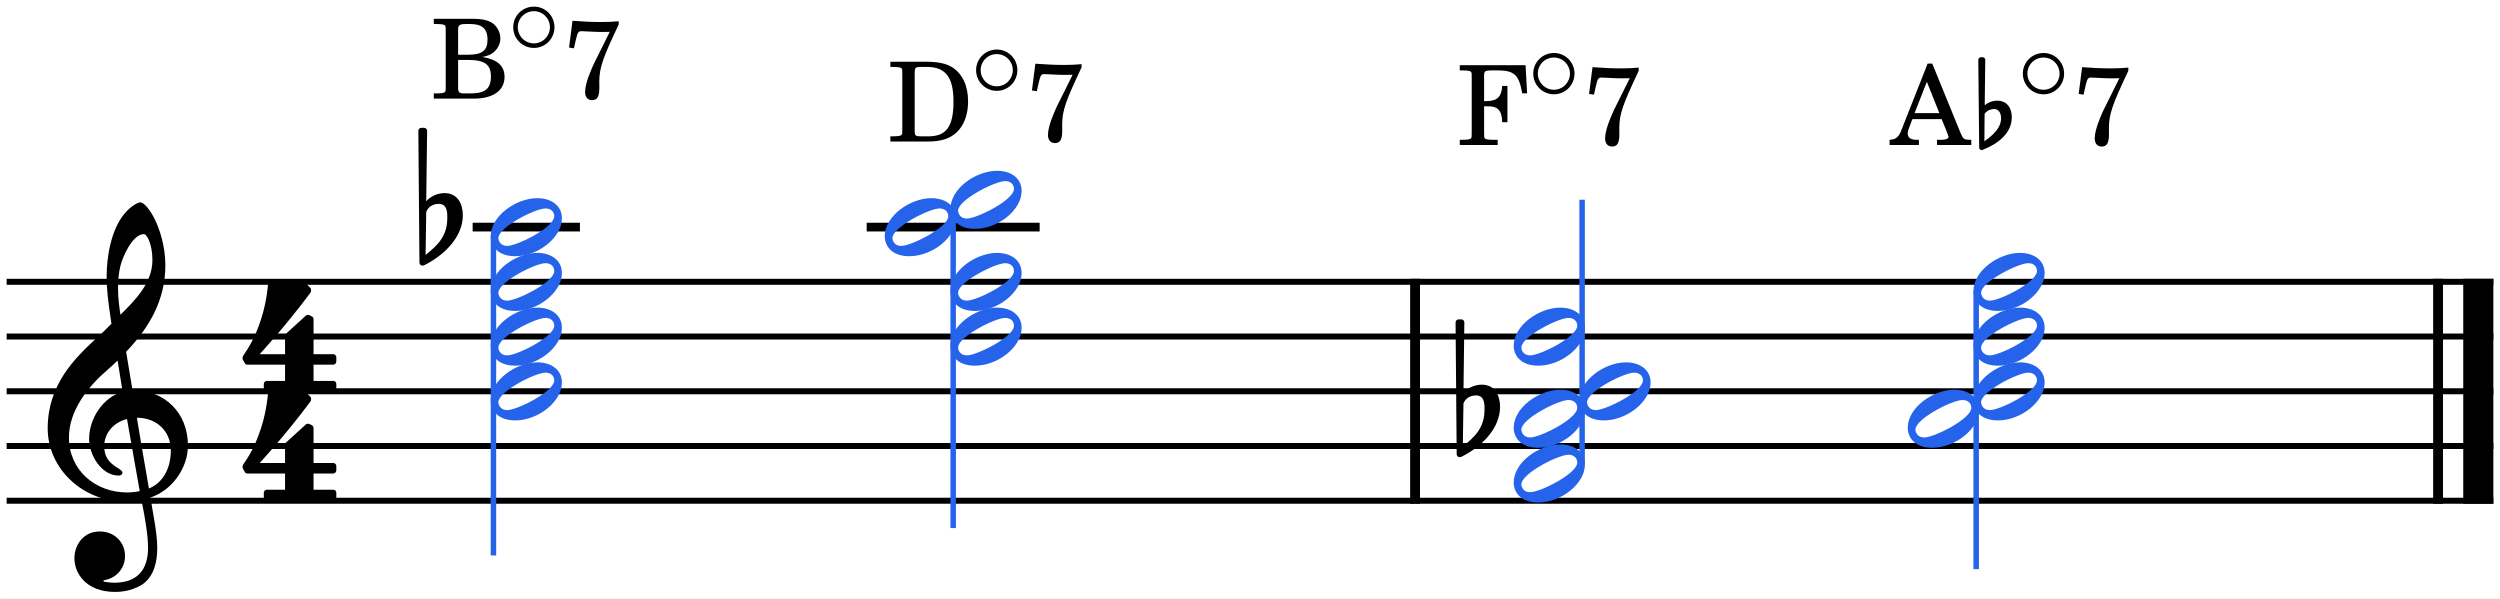
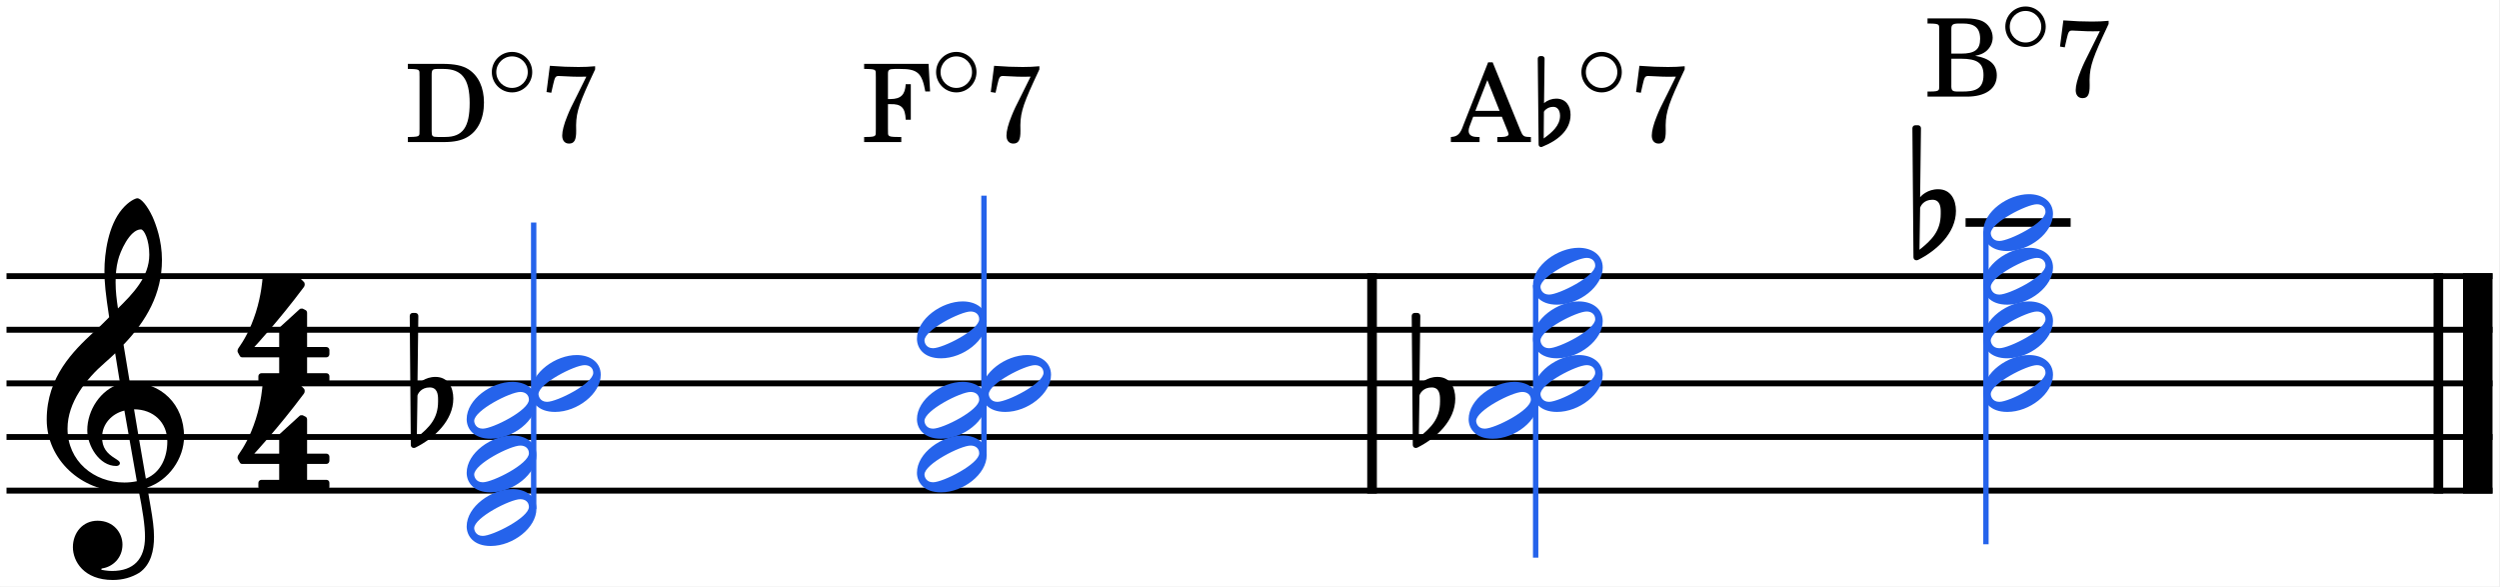
- <svg xmlns="http://www.w3.org/2000/svg" width="79.938mm" height="19.135mm" viewBox="0 0 3776.58 904.031" version="1.2" baseProfile="full">
-   <path class="" fill="#ffffff" fill-rule="evenodd" d="M0,0 L3776.58,0 L3776.58,904.031 L0,904.031 L0,0 " />
-   <polyline class="StaffLines" fill="none" stroke="#000000" stroke-width="9.09" stroke-linejoin="bevel" points="10,425.72 3766.58,425.72" />
-   <polyline class="StaffLines" fill="none" stroke="#000000" stroke-width="9.09" stroke-linejoin="bevel" points="10,508.398 3766.58,508.398" />
-   <polyline class="StaffLines" fill="none" stroke="#000000" stroke-width="9.09" stroke-linejoin="bevel" points="10,591.075 3766.58,591.075" />
-   <polyline class="StaffLines" fill="none" stroke="#000000" stroke-width="9.09" stroke-linejoin="bevel" points="10,673.752 3766.58,673.752" />
-   <polyline class="StaffLines" fill="none" stroke="#000000" stroke-width="9.09" stroke-linejoin="bevel" points="10,756.429 3766.58,756.429" />
-   <polyline class="BarLine" fill="none" stroke="#000000" stroke-width="14.88" stroke-linejoin="bevel" points="2137.67,421.173 2137.67,760.976" />
-   <polyline class="BarLine" fill="none" stroke="#000000" stroke-width="14.88" stroke-linejoin="bevel" points="3683.08,421.173 3683.08,760.976" />
-   <polyline class="BarLine" fill="none" stroke="#000000" stroke-width="45.47" stroke-linejoin="bevel" points="3743.84,421.173 3743.84,760.976" />
-   <path class="Accidental" d="M2242.54,619.173 C2242.54,645.322 2228.97,659.224 2209.77,674.45 L2210.76,609.905 C2211.43,606.926 2216.39,597.327 2229.63,597.327 C2241.55,597.327 2242.54,608.581 2242.54,615.532 L2242.54,619.173 M2238.57,581.108 C2222.02,581.108 2212.42,591.369 2210.76,593.355 L2212.09,487.104 C2212.09,484.456 2210.1,482.47 2207.45,482.47 L2203.48,482.47 C2200.83,482.47 2198.85,484.456 2198.85,487.104 L2200.5,686.035 C2200.5,688.683 2202.49,690.669 2205.14,690.669 C2205.8,690.669 2207.12,690.338 2207.78,690.007 C2236.25,675.774 2266.04,648.632 2266.04,614.539 C2266.04,597.327 2258.1,581.108 2238.57,581.108" />
-   <path class="Accidental" d="M675.634,329.803 C675.634,355.952 662.063,369.854 642.865,385.08 L643.858,320.535 C644.52,317.556 649.485,307.957 662.725,307.957 C674.641,307.957 675.634,319.211 675.634,326.162 L675.634,329.803 M671.662,291.738 C655.112,291.738 645.513,301.999 643.858,303.985 L645.182,197.734 C645.182,195.086 643.196,193.1 640.548,193.1 L636.576,193.1 C633.928,193.1 631.942,195.086 631.942,197.734 L633.597,396.665 C633.597,399.313 635.583,401.299 638.231,401.299 C638.893,401.299 640.217,400.968 640.879,400.637 C669.345,386.404 699.135,359.262 699.135,325.169 C699.135,307.957 691.191,291.738 671.662,291.738" />
-   <polyline class="LedgerLine" fill="none" stroke="#000000" stroke-width="13.23" stroke-linejoin="bevel" points="713.966,343.043 876.027,343.043" />
-   <polyline class="LedgerLine" fill="none" stroke="#000000" stroke-width="13.23" stroke-linejoin="bevel" points="1309.23,343.043 1570.51,343.043" />
-   <polyline class="Stem" fill="none" stroke="#2563eb" stroke-width="8.27" stroke-linejoin="bevel" points="1439.87,315.595 1439.87,797.768" />
-   <polyline class="Stem" fill="none" stroke="#2563eb" stroke-width="8.27" stroke-linejoin="bevel" points="2985.28,439.61 2985.28,859.776" />
-   <polyline class="Stem" fill="none" stroke="#2563eb" stroke-width="8.27" stroke-linejoin="bevel" points="2390.01,701.862 2390.01,301.705" />
-   <polyline class="Stem" fill="none" stroke="#2563eb" stroke-width="8.27" stroke-linejoin="bevel" points="745.383,356.933 745.383,839.106" />
-   <path class="Note" fill="#2563eb" d="M1460.56,330.171 C1449.64,330.171 1447.32,321.234 1447.32,318.255 C1447.32,302.036 1502.93,273.57 1518.49,273.57 C1526.43,273.57 1531.73,278.204 1531.73,285.486 C1531.73,302.036 1475.79,330.171 1460.56,330.171 M1506.24,258.013 C1474.13,258.013 1435.74,284.824 1435.74,315.607 C1435.74,329.84 1446,345.728 1472.81,345.728 C1507.23,345.728 1543.31,317.593 1543.31,288.465 C1543.31,268.936 1526.76,258.013 1506.24,258.013" />
-   <path class="Note" fill="#2563eb" d="M766.074,371.509 C755.151,371.509 752.834,362.572 752.834,359.593 C752.834,343.374 808.442,314.908 823.999,314.908 C831.943,314.908 837.239,319.542 837.239,326.824 C837.239,343.374 781.3,371.509 766.074,371.509 M811.752,299.351 C779.645,299.351 741.249,326.162 741.249,356.945 C741.249,371.178 751.51,387.066 778.321,387.066 C812.745,387.066 848.824,358.931 848.824,329.803 C848.824,310.274 832.274,299.351 811.752,299.351" />
-   <path class="Note" fill="#2563eb" d="M1460.56,536.864 C1449.64,536.864 1447.32,527.927 1447.32,524.948 C1447.32,508.729 1502.93,480.263 1518.49,480.263 C1526.43,480.263 1531.73,484.897 1531.73,492.179 C1531.73,508.729 1475.79,536.864 1460.56,536.864 M1506.24,464.706 C1474.13,464.706 1435.74,491.517 1435.74,522.3 C1435.74,536.533 1446,552.421 1472.81,552.421 C1507.23,552.421 1543.31,524.286 1543.31,495.158 C1543.31,475.629 1526.76,464.706 1506.24,464.706" />
-   <path class="Note" fill="#2563eb" d="M1460.56,454.186 C1449.64,454.186 1447.32,445.249 1447.32,442.27 C1447.32,426.051 1502.93,397.585 1518.49,397.585 C1526.43,397.585 1531.73,402.219 1531.73,409.501 C1531.73,426.051 1475.79,454.186 1460.56,454.186 M1506.24,382.028 C1474.13,382.028 1435.74,408.839 1435.74,439.622 C1435.74,453.855 1446,469.743 1472.81,469.743 C1507.23,469.743 1543.31,441.608 1543.31,412.48 C1543.31,392.951 1526.76,382.028 1506.24,382.028" />
-   <path class="Note" fill="#2563eb" d="M1361.34,371.509 C1350.41,371.509 1348.1,362.572 1348.1,359.593 C1348.1,343.374 1403.7,314.908 1419.26,314.908 C1427.21,314.908 1432.5,319.542 1432.5,326.824 C1432.5,343.374 1376.56,371.509 1361.34,371.509 M1407.01,299.351 C1374.91,299.351 1336.51,326.162 1336.51,356.945 C1336.51,371.178 1346.77,387.066 1373.58,387.066 C1408.01,387.066 1444.09,358.931 1444.09,329.803 C1444.09,310.274 1427.54,299.351 1407.01,299.351" />
-   <path class="Note" fill="#2563eb" d="M766.074,454.186 C755.151,454.186 752.834,445.249 752.834,442.27 C752.834,426.051 808.442,397.585 823.999,397.585 C831.943,397.585 837.239,402.219 837.239,409.501 C837.239,426.051 781.3,454.186 766.074,454.186 M811.752,382.028 C779.645,382.028 741.249,408.839 741.249,439.622 C741.249,453.855 751.51,469.743 778.321,469.743 C812.745,469.743 848.824,441.608 848.824,412.48 C848.824,392.951 832.274,382.028 811.752,382.028" />
-   <path class="Note" fill="#2563eb" d="M766.074,536.864 C755.151,536.864 752.834,527.927 752.834,524.948 C752.834,508.729 808.442,480.263 823.999,480.263 C831.943,480.263 837.239,484.897 837.239,492.179 C837.239,508.729 781.3,536.864 766.074,536.864 M811.752,464.706 C779.645,464.706 741.249,491.517 741.249,522.3 C741.249,536.533 751.51,552.421 778.321,552.421 C812.745,552.421 848.824,524.286 848.824,495.158 C848.824,475.629 832.274,464.706 811.752,464.706" />
-   <path class="Note" fill="#2563eb" d="M766.074,619.541 C755.151,619.541 752.834,610.604 752.834,607.625 C752.834,591.406 808.442,562.94 823.999,562.94 C831.943,562.94 837.239,567.574 837.239,574.856 C837.239,591.406 781.3,619.541 766.074,619.541 M811.752,547.383 C779.645,547.383 741.249,574.194 741.249,604.977 C741.249,619.21 751.51,635.098 778.321,635.098 C812.745,635.098 848.824,606.963 848.824,577.835 C848.824,558.306 832.274,547.383 811.752,547.383" />
-   <path class="Note" fill="#2563eb" d="M2311.48,743.557 C2300.56,743.557 2298.24,734.62 2298.24,731.641 C2298.24,715.422 2353.85,686.956 2369.41,686.956 C2377.35,686.956 2382.65,691.59 2382.65,698.872 C2382.65,715.422 2326.71,743.557 2311.48,743.557 M2357.16,671.399 C2325.06,671.399 2286.66,698.21 2286.66,728.993 C2286.66,743.226 2296.92,759.114 2323.73,759.114 C2358.16,759.114 2394.23,730.979 2394.23,701.851 C2394.23,682.322 2377.68,671.399 2357.16,671.399" />
-   <path class="Note" fill="#2563eb" d="M2311.48,660.879 C2300.56,660.879 2298.24,651.942 2298.24,648.963 C2298.24,632.744 2353.85,604.278 2369.41,604.278 C2377.35,604.278 2382.65,608.912 2382.65,616.194 C2382.65,632.744 2326.71,660.879 2311.48,660.879 M2357.16,588.721 C2325.06,588.721 2286.66,615.532 2286.66,646.315 C2286.66,660.548 2296.92,676.436 2323.73,676.436 C2358.16,676.436 2394.23,648.301 2394.23,619.173 C2394.23,599.644 2377.68,588.721 2357.16,588.721" />
-   <path class="Note" fill="#2563eb" d="M2410.7,619.541 C2399.77,619.541 2397.46,610.604 2397.46,607.625 C2397.46,591.406 2453.06,562.94 2468.62,562.94 C2476.57,562.94 2481.86,567.574 2481.86,574.856 C2481.86,591.406 2425.92,619.541 2410.7,619.541 M2456.37,547.383 C2424.27,547.383 2385.87,574.194 2385.87,604.977 C2385.87,619.21 2396.13,635.098 2422.94,635.098 C2457.37,635.098 2493.45,606.963 2493.45,577.835 C2493.45,558.306 2476.9,547.383 2456.37,547.383" />
-   <path class="Note" fill="#2563eb" d="M2311.48,536.864 C2300.56,536.864 2298.24,527.927 2298.24,524.948 C2298.24,508.729 2353.85,480.263 2369.41,480.263 C2377.35,480.263 2382.65,484.897 2382.65,492.179 C2382.65,508.729 2326.71,536.864 2311.48,536.864 M2357.16,464.706 C2325.06,464.706 2286.66,491.517 2286.66,522.3 C2286.66,536.533 2296.92,552.421 2323.73,552.421 C2358.16,552.421 2394.23,524.286 2394.23,495.158 C2394.23,475.629 2377.68,464.706 2357.16,464.706" />
-   <path class="Note" fill="#2563eb" d="M2906.75,660.879 C2895.82,660.879 2893.51,651.942 2893.51,648.963 C2893.51,632.744 2949.11,604.278 2964.67,604.278 C2972.62,604.278 2977.91,608.912 2977.91,616.194 C2977.91,632.744 2921.97,660.879 2906.75,660.879 M2952.42,588.721 C2920.32,588.721 2881.92,615.532 2881.92,646.315 C2881.92,660.548 2892.18,676.436 2918.99,676.436 C2953.42,676.436 2989.5,648.301 2989.5,619.173 C2989.5,599.644 2972.95,588.721 2952.42,588.721" />
-   <path class="Note" fill="#2563eb" d="M3005.97,619.541 C2995.05,619.541 2992.73,610.604 2992.73,607.625 C2992.73,591.406 3048.34,562.94 3063.9,562.94 C3071.84,562.94 3077.14,567.574 3077.14,574.856 C3077.14,591.406 3021.2,619.541 3005.97,619.541 M3051.65,547.383 C3019.54,547.383 2981.15,574.194 2981.15,604.977 C2981.15,619.21 2991.41,635.098 3018.22,635.098 C3052.64,635.098 3088.72,606.963 3088.72,577.835 C3088.72,558.306 3072.17,547.383 3051.65,547.383" />
-   <path class="Note" fill="#2563eb" d="M3005.97,536.864 C2995.05,536.864 2992.73,527.927 2992.73,524.948 C2992.73,508.729 3048.34,480.263 3063.9,480.263 C3071.84,480.263 3077.14,484.897 3077.14,492.179 C3077.14,508.729 3021.2,536.864 3005.97,536.864 M3051.65,464.706 C3019.54,464.706 2981.15,491.517 2981.15,522.3 C2981.15,536.533 2991.41,552.421 3018.22,552.421 C3052.64,552.421 3088.72,524.286 3088.72,495.158 C3088.72,475.629 3072.17,464.706 3051.65,464.706" />
-   <path class="Note" fill="#2563eb" d="M3005.97,454.186 C2995.05,454.186 2992.73,445.249 2992.73,442.27 C2992.73,426.051 3048.34,397.585 3063.9,397.585 C3071.84,397.585 3077.14,402.219 3077.14,409.501 C3077.14,426.051 3021.2,454.186 3005.97,454.186 M3051.65,382.028 C3019.54,382.028 2981.15,408.839 2981.15,439.622 C2981.15,453.855 2991.41,469.743 3018.22,469.743 C3052.64,469.743 3088.72,441.608 3088.72,412.48 C3088.72,392.951 3072.17,382.028 3051.65,382.028" />
+ <svg xmlns="http://www.w3.org/2000/svg" width="81.583mm" height="19.135mm" viewBox="0 0 3854.31 904.031" version="1.2" baseProfile="full">
+   <path class="" fill="#ffffff" fill-rule="evenodd" d="M0,0 L3854.31,0 L3854.31,904.031 L0,904.031 L0,0 " />
+   <polyline class="StaffLines" fill="none" stroke="#000000" stroke-width="9.09" stroke-linejoin="bevel" points="10,425.72 3844.31,425.72" />
+   <polyline class="StaffLines" fill="none" stroke="#000000" stroke-width="9.09" stroke-linejoin="bevel" points="10,508.398 3844.31,508.398" />
+   <polyline class="StaffLines" fill="none" stroke="#000000" stroke-width="9.09" stroke-linejoin="bevel" points="10,591.075 3844.31,591.075" />
+   <polyline class="StaffLines" fill="none" stroke="#000000" stroke-width="9.09" stroke-linejoin="bevel" points="10,673.752 3844.31,673.752" />
+   <polyline class="StaffLines" fill="none" stroke="#000000" stroke-width="9.09" stroke-linejoin="bevel" points="10,756.429 3844.31,756.429" />
+   <polyline class="BarLine" fill="none" stroke="#000000" stroke-width="14.88" stroke-linejoin="bevel" points="3760.81,421.173 3760.81,760.976" />
+   <polyline class="BarLine" fill="none" stroke="#000000" stroke-width="45.47" stroke-linejoin="bevel" points="3821.57,421.173 3821.57,760.976" />
+   <polyline class="BarLine" fill="none" stroke="#000000" stroke-width="14.88" stroke-linejoin="bevel" points="2116.17,421.173 2116.17,760.976" />
+   <path class="Accidental" d="M675.634,619.173 C675.634,645.322 662.063,659.224 642.865,674.45 L643.858,609.905 C644.52,606.926 649.485,597.327 662.725,597.327 C674.641,597.327 675.634,608.581 675.634,615.532 L675.634,619.173 M671.662,581.108 C655.112,581.108 645.513,591.369 643.858,593.355 L645.182,487.104 C645.182,484.456 643.196,482.47 640.548,482.47 L636.576,482.47 C633.928,482.47 631.942,484.456 631.942,487.104 L633.597,686.035 C633.597,688.683 635.583,690.669 638.231,690.669 C638.893,690.669 640.217,690.338 640.879,690.007 C669.345,675.774 699.135,648.632 699.135,614.539 C699.135,597.327 691.191,581.108 671.662,581.108" />
+   <path class="Accidental" d="M2993.26,329.803 C2993.26,355.952 2979.69,369.854 2960.49,385.08 L2961.49,320.535 C2962.15,317.556 2967.11,307.957 2980.35,307.957 C2992.27,307.957 2993.26,319.211 2993.26,326.162 L2993.26,329.803 M2989.29,291.738 C2972.74,291.738 2963.14,301.999 2961.49,303.985 L2962.81,197.734 C2962.81,195.086 2960.82,193.1 2958.18,193.1 L2954.2,193.1 C2951.56,193.1 2949.57,195.086 2949.57,197.734 L2951.22,396.665 C2951.22,399.313 2953.21,401.299 2955.86,401.299 C2956.52,401.299 2957.84,400.968 2958.51,400.637 C2986.97,386.404 3016.76,359.262 3016.76,325.169 C3016.76,307.957 3008.82,291.738 2989.29,291.738" />
+   <path class="Accidental" d="M2221.04,619.173 C2221.04,645.322 2207.47,659.224 2188.27,674.45 L2189.27,609.905 C2189.93,606.926 2194.89,597.327 2208.13,597.327 C2220.05,597.327 2221.04,608.581 2221.04,615.532 L2221.04,619.173 M2217.07,581.108 C2200.52,581.108 2190.92,591.369 2189.27,593.355 L2190.59,487.104 C2190.59,484.456 2188.61,482.47 2185.96,482.47 L2181.99,482.47 C2179.34,482.47 2177.35,484.456 2177.35,487.104 L2179.01,686.035 C2179.01,688.683 2180.99,690.669 2183.64,690.669 C2184.3,690.669 2185.63,690.338 2186.29,690.007 C2214.75,675.774 2244.54,648.632 2244.54,614.539 C2244.54,597.327 2236.6,581.108 2217.07,581.108" />
+   <polyline class="LedgerLine" fill="none" stroke="#000000" stroke-width="13.23" stroke-linejoin="bevel" points="3031.59,343.043 3193.65,343.043" />
+   <polyline class="Stem" fill="none" stroke="#2563eb" stroke-width="8.27" stroke-linejoin="bevel" points="823.1,784.539 823.1,343.043" />
+   <polyline class="Stem" fill="none" stroke="#2563eb" stroke-width="8.27" stroke-linejoin="bevel" points="2368.52,439.61 2368.52,859.776" />
+   <polyline class="Stem" fill="none" stroke="#2563eb" stroke-width="8.27" stroke-linejoin="bevel" points="1517.59,701.862 1517.59,301.705" />
+   <polyline class="Stem" fill="none" stroke="#2563eb" stroke-width="8.27" stroke-linejoin="bevel" points="3063.01,356.933 3063.01,839.106" />
+   <path class="Note" fill="#2563eb" d="M1439.07,743.557 C1428.14,743.557 1425.83,734.62 1425.83,731.641 C1425.83,715.422 1481.43,686.956 1496.99,686.956 C1504.94,686.956 1510.23,691.59 1510.23,698.872 C1510.23,715.422 1454.29,743.557 1439.07,743.557 M1484.74,671.399 C1452.64,671.399 1414.24,698.21 1414.24,728.993 C1414.24,743.226 1424.5,759.114 1451.31,759.114 C1485.74,759.114 1521.82,730.979 1521.82,701.851 C1521.82,682.322 1505.27,671.399 1484.74,671.399" />
+   <path class="Note" fill="#2563eb" d="M1439.07,660.879 C1428.14,660.879 1425.83,651.942 1425.83,648.963 C1425.83,632.744 1481.43,604.278 1496.99,604.278 C1504.94,604.278 1510.23,608.912 1510.23,616.194 C1510.23,632.744 1454.29,660.879 1439.07,660.879 M1484.74,588.721 C1452.64,588.721 1414.24,615.532 1414.24,646.315 C1414.24,660.548 1424.5,676.436 1451.31,676.436 C1485.74,676.436 1521.82,648.301 1521.82,619.173 C1521.82,599.644 1505.27,588.721 1484.74,588.721" />
+   <path class="Note" fill="#2563eb" d="M1538.28,619.541 C1527.36,619.541 1525.04,610.604 1525.04,607.625 C1525.04,591.406 1580.65,562.94 1596.2,562.94 C1604.15,562.94 1609.44,567.574 1609.44,574.856 C1609.44,591.406 1553.51,619.541 1538.28,619.541 M1583.96,547.383 C1551.85,547.383 1513.45,574.194 1513.45,604.977 C1513.45,619.21 1523.72,635.098 1550.53,635.098 C1584.95,635.098 1621.03,606.963 1621.03,577.835 C1621.03,558.306 1604.48,547.383 1583.96,547.383" />
+   <path class="Note" fill="#2563eb" d="M1439.07,536.864 C1428.14,536.864 1425.83,527.927 1425.83,524.948 C1425.83,508.729 1481.43,480.263 1496.99,480.263 C1504.94,480.263 1510.23,484.897 1510.23,492.179 C1510.23,508.729 1454.29,536.864 1439.07,536.864 M1484.74,464.706 C1452.64,464.706 1414.24,491.517 1414.24,522.3 C1414.24,536.533 1424.5,552.421 1451.31,552.421 C1485.74,552.421 1521.82,524.286 1521.82,495.158 C1521.82,475.629 1505.27,464.706 1484.74,464.706" />
+   <path class="Note" fill="#2563eb" d="M843.791,619.541 C832.868,619.541 830.551,610.604 830.551,607.625 C830.551,591.406 886.159,562.94 901.716,562.94 C909.66,562.94 914.956,567.574 914.956,574.856 C914.956,591.406 859.017,619.541 843.791,619.541 M889.469,547.383 C857.362,547.383 818.966,574.194 818.966,604.977 C818.966,619.21 829.227,635.098 856.038,635.098 C890.462,635.098 926.541,606.963 926.541,577.835 C926.541,558.306 909.991,547.383 889.469,547.383" />
+   <path class="Note" fill="#2563eb" d="M744.578,660.879 C733.655,660.879 731.338,651.942 731.338,648.963 C731.338,632.744 786.946,604.278 802.503,604.278 C810.447,604.278 815.743,608.912 815.743,616.194 C815.743,632.744 759.804,660.879 744.578,660.879 M790.256,588.721 C758.149,588.721 719.753,615.532 719.753,646.315 C719.753,660.548 730.014,676.436 756.825,676.436 C791.249,676.436 827.328,648.301 827.328,619.173 C827.328,599.644 810.778,588.721 790.256,588.721" />
+   <path class="Note" fill="#2563eb" d="M2289.99,660.879 C2279.07,660.879 2276.75,651.942 2276.75,648.963 C2276.75,632.744 2332.36,604.278 2347.91,604.278 C2355.86,604.278 2361.15,608.912 2361.15,616.194 C2361.15,632.744 2305.21,660.879 2289.99,660.879 M2335.67,588.721 C2303.56,588.721 2265.16,615.532 2265.16,646.315 C2265.16,660.548 2275.42,676.436 2302.24,676.436 C2336.66,676.436 2372.74,648.301 2372.74,619.173 C2372.74,599.644 2356.19,588.721 2335.67,588.721" />
+   <path class="Note" fill="#2563eb" d="M744.578,743.557 C733.655,743.557 731.338,734.62 731.338,731.641 C731.338,715.422 786.946,686.956 802.503,686.956 C810.447,686.956 815.743,691.59 815.743,698.872 C815.743,715.422 759.804,743.557 744.578,743.557 M790.256,671.399 C758.149,671.399 719.753,698.21 719.753,728.993 C719.753,743.226 730.014,759.114 756.825,759.114 C791.249,759.114 827.328,730.979 827.328,701.851 C827.328,682.322 810.778,671.399 790.256,671.399" />
+   <path class="Note" fill="#2563eb" d="M2389.21,619.541 C2378.29,619.541 2375.97,610.604 2375.97,607.625 C2375.97,591.406 2431.58,562.94 2447.14,562.94 C2455.08,562.94 2460.38,567.574 2460.38,574.856 C2460.38,591.406 2404.44,619.541 2389.21,619.541 M2434.89,547.383 C2402.79,547.383 2364.39,574.194 2364.39,604.977 C2364.39,619.21 2374.65,635.098 2401.46,635.098 C2435.89,635.098 2471.96,606.963 2471.96,577.835 C2471.96,558.306 2455.41,547.383 2434.89,547.383" />
+   <path class="Note" fill="#2563eb" d="M2389.21,536.864 C2378.29,536.864 2375.97,527.927 2375.97,524.948 C2375.97,508.729 2431.58,480.263 2447.14,480.263 C2455.08,480.263 2460.38,484.897 2460.38,492.179 C2460.38,508.729 2404.44,536.864 2389.21,536.864 M2434.89,464.706 C2402.79,464.706 2364.39,491.517 2364.39,522.3 C2364.39,536.533 2374.65,552.421 2401.46,552.421 C2435.89,552.421 2471.96,524.286 2471.96,495.158 C2471.96,475.629 2455.41,464.706 2434.89,464.706" />
+   <path class="Note" fill="#2563eb" d="M2389.21,454.186 C2378.29,454.186 2375.97,445.249 2375.97,442.27 C2375.97,426.051 2431.58,397.585 2447.14,397.585 C2455.08,397.585 2460.38,402.219 2460.38,409.501 C2460.38,426.051 2404.44,454.186 2389.21,454.186 M2434.89,382.028 C2402.79,382.028 2364.39,408.839 2364.39,439.622 C2364.39,453.855 2374.65,469.743 2401.46,469.743 C2435.89,469.743 2471.96,441.608 2471.96,412.48 C2471.96,392.951 2455.41,382.028 2434.89,382.028" />
+   <path class="Note" fill="#2563eb" d="M744.578,826.234 C733.655,826.234 731.338,817.297 731.338,814.318 C731.338,798.099 786.946,769.633 802.503,769.633 C810.447,769.633 815.743,774.267 815.743,781.549 C815.743,798.099 759.804,826.234 744.578,826.234 M790.256,754.076 C758.149,754.076 719.753,780.887 719.753,811.67 C719.753,825.903 730.014,841.791 756.825,841.791 C791.249,841.791 827.328,813.656 827.328,784.528 C827.328,764.999 810.778,754.076 790.256,754.076" />
+   <path class="Note" fill="#2563eb" d="M3083.7,619.541 C3072.78,619.541 3070.46,610.604 3070.46,607.625 C3070.46,591.406 3126.07,562.94 3141.63,562.94 C3149.57,562.94 3154.87,567.574 3154.87,574.856 C3154.87,591.406 3098.93,619.541 3083.7,619.541 M3129.38,547.383 C3097.27,547.383 3058.88,574.194 3058.88,604.977 C3058.88,619.21 3069.14,635.098 3095.95,635.098 C3130.37,635.098 3166.45,606.963 3166.45,577.835 C3166.45,558.306 3149.9,547.383 3129.38,547.383" />
+   <path class="Note" fill="#2563eb" d="M3083.7,536.864 C3072.78,536.864 3070.46,527.927 3070.46,524.948 C3070.46,508.729 3126.07,480.263 3141.63,480.263 C3149.57,480.263 3154.87,484.897 3154.87,492.179 C3154.87,508.729 3098.93,536.864 3083.7,536.864 M3129.38,464.706 C3097.27,464.706 3058.88,491.517 3058.88,522.3 C3058.88,536.533 3069.14,552.421 3095.95,552.421 C3130.37,552.421 3166.45,524.286 3166.45,495.158 C3166.45,475.629 3149.9,464.706 3129.38,464.706" />
+   <path class="Note" fill="#2563eb" d="M3083.7,454.186 C3072.78,454.186 3070.46,445.249 3070.46,442.27 C3070.46,426.051 3126.07,397.585 3141.63,397.585 C3149.57,397.585 3154.87,402.219 3154.87,409.501 C3154.87,426.051 3098.93,454.186 3083.7,454.186 M3129.38,382.028 C3097.27,382.028 3058.88,408.839 3058.88,439.622 C3058.88,453.855 3069.14,469.743 3095.95,469.743 C3130.37,469.743 3166.45,441.608 3166.45,412.48 C3166.45,392.951 3149.9,382.028 3129.38,382.028" />
+   <path class="Note" fill="#2563eb" d="M3083.7,371.509 C3072.78,371.509 3070.46,362.572 3070.46,359.593 C3070.46,343.374 3126.07,314.908 3141.63,314.908 C3149.57,314.908 3154.87,319.542 3154.87,326.824 C3154.87,343.374 3098.93,371.509 3083.7,371.509 M3129.38,299.351 C3097.27,299.351 3058.88,326.162 3058.88,356.945 C3058.88,371.178 3069.14,387.066 3095.95,387.066 C3130.37,387.066 3166.45,358.931 3166.45,329.803 C3166.45,310.274 3149.9,299.351 3129.38,299.351" />
  <path class="Clef" d="M211.028,741.938 C204.408,743.262 198.119,743.924 191.83,743.924 C144.497,743.924 104.115,710.824 104.115,660.843 C104.115,620.461 132.581,584.382 161.709,559.226 C167.336,554.261 172.632,549.627 177.597,544.662 C180.576,562.536 182.893,578.093 185.21,591.664 C155.089,600.601 134.567,632.377 134.567,663.491 C134.567,686.661 152.772,718.437 179.252,718.437 C181.9,718.437 184.879,717.113 184.879,714.134 C184.879,711.155 181.569,709.5 177.597,706.852 C164.688,698.908 157.406,690.302 157.406,674.083 C157.406,653.892 172.301,637.673 191.83,633.039 L211.028,741.938 M181.9,401.67 C184.879,388.43 200.105,353.675 217.317,353.675 C222.282,353.675 230.226,369.894 230.226,392.733 C230.226,427.157 204.739,452.975 181.9,475.483 C179.914,462.243 178.259,449.334 178.259,435.432 C178.259,423.185 179.252,411.931 181.9,401.67 M258.03,680.703 C258.03,704.204 248.431,728.367 224.93,737.966 C217.979,698.246 209.042,645.617 206.725,631.053 C236.515,631.053 258.03,651.244 258.03,680.703 M112.39,843.555 C112.39,865.401 129.271,894.198 173.956,894.198 C189.513,894.198 203.084,890.226 215,882.944 C232.874,870.366 237.508,848.52 237.508,827.667 C237.508,814.758 235.522,799.863 232.212,780.996 C231.219,774.376 229.233,764.446 227.247,751.537 C259.685,740.945 283.848,707.183 283.848,673.09 C283.848,623.109 248.431,589.347 200.105,589.347 C196.795,569.487 193.485,549.958 190.506,531.422 C225.592,494.681 249.755,453.306 249.755,400.677 C249.755,370.556 240.487,346.062 235.191,334.146 C227.247,317.265 217.648,305.68 211.69,305.68 C209.373,305.68 199.112,309.652 188.189,322.561 C167.005,347.717 161.047,390.085 161.047,417.889 C161.047,435.763 162.702,451.982 168.329,489.054 C167.998,489.385 150.786,506.928 143.835,512.555 C113.714,540.69 72.008,580.741 72.008,646.941 C72.008,708.838 125.961,757.495 187.527,757.495 C197.126,757.495 206.063,756.502 213.676,755.178 C219.965,786.954 223.606,810.124 223.606,827.667 C223.606,862.091 206.063,880.296 172.632,880.296 C164.688,880.296 157.737,878.641 157.075,878.641 C156.744,878.31 156.082,877.979 156.082,877.648 C156.082,876.986 156.744,876.655 157.737,876.324 C173.294,874.007 188.851,860.767 188.851,839.583 C188.851,821.709 175.28,802.842 150.455,802.842 C127.285,802.842 112.39,821.709 112.39,843.555" />
  <path class="TimeSig" d="M430.583,550.92 L430.583,575.414 L403.11,575.414 C400.793,575.414 398.476,577.4 398.476,580.048 L398.476,586.337 C398.476,588.985 400.793,590.971 403.11,590.971 L503.403,590.971 C506.051,590.971 508.037,588.985 508.037,586.337 L508.037,580.048 C508.037,577.4 506.051,575.414 503.403,575.414 L473.613,575.414 L473.613,550.92 L503.403,550.92 C506.051,550.92 508.037,548.603 508.037,545.955 L508.037,539.666 C508.037,537.349 506.051,535.032 503.403,535.032 L473.613,535.032 L473.613,482.403 C473.613,480.417 472.62,478.762 471.296,478.1 L467.324,476.114 C466.662,475.783 466.331,475.783 465.669,475.783 C464.345,475.783 463.021,475.783 462.028,476.776 L431.907,504.249 C430.914,505.242 430.583,506.566 430.583,507.89 L430.583,535.032 L392.187,535.032 C392.187,535.032 429.259,495.312 468.317,443.014 C469.641,441.359 469.972,439.704 469.972,438.38 C469.972,436.725 469.31,435.401 468.979,435.07 L461.697,427.788 C460.704,427.126 459.711,426.464 458.387,426.464 C456.401,426.464 411.716,426.464 409.068,426.464 C406.751,426.464 405.096,428.45 404.765,430.436 C404.765,430.436 403.11,454.93 394.504,481.741 C385.898,508.552 375.968,525.102 367.362,537.349 C367.362,537.349 366.369,539.004 366.369,540.99 C366.369,541.652 366.369,542.314 366.7,542.976 C367.693,545.293 370.01,548.934 370.01,548.934 C370.01,548.934 370.672,550.92 373.651,550.92 L430.583,550.92 " />
  <path class="TimeSig" d="M430.583,715.303 L430.583,739.797 L403.11,739.797 C400.793,739.797 398.476,741.783 398.476,744.431 L398.476,750.72 C398.476,753.368 400.793,755.354 403.11,755.354 L503.403,755.354 C506.051,755.354 508.037,753.368 508.037,750.72 L508.037,744.431 C508.037,741.783 506.051,739.797 503.403,739.797 L473.613,739.797 L473.613,715.303 L503.403,715.303 C506.051,715.303 508.037,712.986 508.037,710.338 L508.037,704.049 C508.037,701.732 506.051,699.415 503.403,699.415 L473.613,699.415 L473.613,646.786 C473.613,644.8 472.62,643.145 471.296,642.483 L467.324,640.497 C466.662,640.166 466.331,640.166 465.669,640.166 C464.345,640.166 463.021,640.166 462.028,641.159 L431.907,668.632 C430.914,669.625 430.583,670.949 430.583,672.273 L430.583,699.415 L392.187,699.415 C392.187,699.415 429.259,659.695 468.317,607.397 C469.641,605.742 469.972,604.087 469.972,602.763 C469.972,601.108 469.31,599.784 468.979,599.453 L461.697,592.171 C460.704,591.509 459.711,590.847 458.387,590.847 C456.401,590.847 411.716,590.847 409.068,590.847 C406.751,590.847 405.096,592.833 404.765,594.819 C404.765,594.819 403.11,619.313 394.504,646.124 C385.898,672.935 375.968,689.485 367.362,701.732 C367.362,701.732 366.369,703.387 366.369,705.373 C366.369,706.035 366.369,706.697 366.7,707.359 C367.693,709.676 370.01,713.317 370.01,713.317 C370.01,713.317 370.672,715.303 373.651,715.303 L430.583,715.303 " />
-   <path class="Harmony" d="M655.272,28.41 L655.272,36.259 L658.278,36.259 C667.797,36.426 670.97,36.927 672.306,38.597 C673.308,40.1 673.308,40.434 673.308,48.951 L673.308,128.443 C673.308,136.96 673.308,137.294 672.306,138.797 C670.97,140.467 667.797,141.135 658.278,141.135 L655.272,141.135 L655.272,148.984 L715.893,148.984 C744.784,148.984 762.152,136.793 762.152,116.252 C762.152,99.552 751.631,90.033 728.752,86.025 C736.768,84.355 740.442,82.852 744.784,79.679 C751.631,74.502 755.806,66.319 755.806,57.969 C755.806,47.114 749.126,36.593 739.44,32.418 C733.428,29.746 725.078,28.41 715.225,28.41 L655.272,28.41 M692.012,82.685 L692.012,44.609 C692.012,38.096 694.183,36.426 703.034,36.259 L709.714,36.259 C726.08,36.259 736.434,41.603 736.434,59.806 C736.434,76.339 728.418,82.685 706.875,82.685 L692.012,82.685 M692.012,90.534 L706.708,90.534 C732.259,90.534 741.611,97.381 741.611,115.751 C741.611,138.129 727.583,141.135 708.712,141.135 L701.698,141.135 C693.348,141.135 691.678,139.465 692.012,130.614 L692.012,90.534 " />
-   <path class="Harmony" d="M806.558,10.001 C789.211,10.001 775.267,23.862 775.267,41.126 C775.267,58.39 789.211,72.417 806.558,72.417 C823.739,72.417 837.6,58.39 837.6,41.126 C837.6,23.862 823.739,10.001 806.558,10.001 M806.475,65.528 C793.029,65.528 782.156,54.572 782.156,41.126 C782.156,27.68 793.029,16.89 806.475,16.89 C819.921,16.89 830.711,27.68 830.711,41.126 C830.711,54.572 819.921,65.528 806.475,65.528" />
-   <path class="Harmony" d="M859.615,71.83 L866.963,72.999 L869.969,59.806 C872.474,48.784 873.643,47.114 878.486,47.114 C879.321,47.114 880.657,47.114 882.16,47.281 C902.701,48.283 902.701,48.283 910.383,48.283 C912.554,48.283 916.395,48.283 921.071,48.116 L909.715,70.995 C897.357,95.544 895.854,98.55 891.679,108.904 C886.502,121.429 883.83,131.95 883.83,138.964 C883.83,146.646 887.838,151.322 894.351,151.322 C902.367,151.322 905.54,145.978 905.373,131.449 C904.538,107.401 907.544,95.711 925.413,56.633 C928.419,50.12 931.592,43.44 934.598,36.927 L934.598,32.084 C924.578,32.919 919.234,33.253 908.88,33.253 C894.351,33.253 882.828,32.752 864.792,31.416 L859.615,71.83 " />
-   <path class="Harmony" d="M1345,213.817 L1401.11,213.817 C1415.97,213.817 1427.33,211.479 1436.18,206.469 C1453.05,196.95 1462.4,177.912 1462.4,152.862 C1462.4,129.816 1454.05,111.78 1438.69,101.76 C1429.5,95.915 1417.14,93.243 1398.11,93.243 L1345,93.243 L1345,101.092 L1348.17,101.092 C1357.52,101.259 1360.7,101.76 1362.03,103.43 C1363.04,104.933 1363.04,105.267 1363.04,113.784 L1363.04,193.276 C1363.04,201.793 1363.04,202.127 1362.03,203.63 C1360.7,205.3 1357.52,205.801 1348.17,205.968 L1345,205.968 L1345,213.817 M1391.26,205.968 C1382.74,205.968 1381.74,204.966 1381.74,196.783 L1381.74,110.444 C1381.74,102.261 1382.91,101.092 1391.26,101.092 L1399.94,101.092 C1428.5,101.092 1440.36,116.623 1440.36,153.53 C1440.36,190.938 1429.67,205.968 1402.61,205.968 L1391.26,205.968 " />
-   <path class="Harmony" d="M1505.81,74.833 C1488.46,74.833 1474.52,88.694 1474.52,105.958 C1474.52,123.222 1488.46,137.249 1505.81,137.249 C1522.99,137.249 1536.85,123.222 1536.85,105.958 C1536.85,88.694 1522.99,74.833 1505.81,74.833 M1505.73,130.36 C1492.28,130.36 1481.41,119.404 1481.41,105.958 C1481.41,92.512 1492.28,81.722 1505.73,81.722 C1519.17,81.722 1529.96,92.512 1529.96,105.958 C1529.96,119.404 1519.17,130.36 1505.73,130.36" />
-   <path class="Harmony" d="M1558.87,136.663 L1566.22,137.832 L1569.22,124.639 C1571.73,113.617 1572.9,111.947 1577.74,111.947 C1578.57,111.947 1579.91,111.947 1581.41,112.114 C1601.95,113.116 1601.95,113.116 1609.64,113.116 C1611.81,113.116 1615.65,113.116 1620.32,112.949 L1608.97,135.828 C1596.61,160.377 1595.11,163.383 1590.93,173.737 C1585.76,186.262 1583.08,196.783 1583.08,203.797 C1583.08,211.479 1587.09,216.155 1593.6,216.155 C1601.62,216.155 1604.79,210.811 1604.63,196.282 C1603.79,172.234 1606.8,160.544 1624.67,121.466 C1627.67,114.953 1630.85,108.273 1633.85,101.76 L1633.85,96.916 C1623.83,97.751 1618.49,98.085 1608.13,98.085 C1593.6,98.085 1582.08,97.585 1564.05,96.249 L1558.87,136.663 " />
-   <path class="Harmony" d="M2304.57,98.454 L2205.2,98.454 L2205.2,106.303 L2208.21,106.303 C2217.73,106.47 2220.9,106.971 2222.24,108.641 C2223.24,110.144 2223.24,110.478 2223.24,118.995 L2223.24,198.487 C2223.24,207.004 2223.24,207.338 2222.24,208.841 C2220.9,210.511 2217.73,211.179 2208.21,211.179 L2205.2,211.179 L2205.2,219.028 L2262.48,219.028 L2262.48,211.179 L2256.97,211.179 C2247.45,211.179 2244.28,210.511 2242.94,208.841 C2241.94,207.338 2241.94,206.837 2241.94,198.487 L2241.94,160.578 L2245.28,160.578 C2262.48,159.91 2268.66,166.089 2269.33,184.626 L2277.18,184.626 L2277.18,129.85 L2269.33,129.85 C2268.33,146.216 2261.82,152.562 2245.95,152.729 L2241.94,152.729 L2241.94,114.653 C2241.78,107.639 2243.45,106.47 2252.46,106.303 L2260.15,106.303 C2287.53,106.136 2294.38,112.315 2299.56,141.039 L2306.91,141.039 L2304.57,98.454 " />
-   <path class="Harmony" d="M2347.47,80.044 C2330.12,80.044 2316.18,93.905 2316.18,111.169 C2316.18,128.433 2330.12,142.46 2347.47,142.46 C2364.65,142.46 2378.51,128.433 2378.51,111.169 C2378.51,93.905 2364.65,80.044 2347.47,80.044 M2347.38,135.571 C2333.94,135.571 2323.07,124.615 2323.07,111.169 C2323.07,97.723 2333.94,86.933 2347.38,86.933 C2360.83,86.933 2371.62,97.723 2371.62,111.169 C2371.62,124.615 2360.83,135.571 2347.38,135.571" />
-   <path class="Harmony" d="M2400.51,141.874 L2407.86,143.043 L2410.86,129.85 C2413.37,118.828 2414.54,117.158 2419.38,117.158 C2420.22,117.158 2421.55,117.158 2423.05,117.325 C2443.6,118.327 2443.6,118.327 2451.28,118.327 C2453.45,118.327 2457.29,118.327 2461.97,118.16 L2450.61,141.039 C2438.25,165.588 2436.75,168.594 2432.57,178.948 C2427.4,191.473 2424.72,201.994 2424.72,209.008 C2424.72,216.69 2428.73,221.366 2435.25,221.366 C2443.26,221.366 2446.43,216.022 2446.27,201.493 C2445.43,177.445 2448.44,165.755 2466.31,126.677 C2469.31,120.164 2472.49,113.484 2475.49,106.971 L2475.49,102.128 C2465.47,102.963 2460.13,103.297 2449.77,103.297 C2435.25,103.297 2423.72,102.796 2405.69,101.46 L2400.51,141.874 " />
-   <path class="Harmony" d="M2918.97,96.116 L2911.96,96.116 L2873.55,193.477 C2869.04,206.503 2864.7,210.511 2855.18,211.179 L2854.51,211.179 L2854.51,219.028 L2898.77,219.028 L2898.77,211.179 L2895.43,211.179 C2886.41,211.179 2881.9,208.006 2881.9,201.66 C2881.9,199.489 2882.4,197.485 2883.4,194.646 L2888.91,179.95 L2933.17,179.95 L2942.19,202.328 C2943.19,205 2943.52,206.002 2943.52,206.837 C2943.52,209.509 2939.35,211.179 2933.17,211.179 L2926.15,211.179 L2926.15,219.028 L2977.92,219.028 L2977.92,211.179 L2975.59,211.179 C2966.9,211.012 2965.4,210.01 2961.56,200.491 L2918.97,96.116 M2910.79,123.504 L2929.66,170.932 L2892.25,170.932 L2910.79,123.504 " />
-   <path class="Harmony" d="M2999.19,212.348 C2998.69,212.682 2998.19,213.183 2997.69,213.517 L2998.02,172.268 C2998.36,171.433 2999.69,169.596 3002.2,167.926 C3004.2,166.423 3007.71,164.753 3012.22,164.753 C3022.07,164.753 3022.91,175.274 3022.91,178.447 C3022.91,193.644 3010.38,204.165 2999.19,212.348 M3017.06,152.061 C3010.21,152.061 3003.37,154.566 2998.19,159.075 L2999.02,90.438 C2999.02,88.267 2997.19,86.43 2995.02,86.43 L2992.51,86.43 C2990.51,86.43 2988.5,88.1 2988.5,90.271 L2989.84,222.869 C2989.84,225.04 2991.51,226.71 2993.68,226.71 C2994.35,226.71 2995.18,226.543 2995.85,226.042 C2995.85,226.042 2996.02,226.042 2996.35,225.875 C3017.39,217.358 3039.1,201.994 3039.1,176.944 C3039.1,163.083 3031.76,152.061 3017.06,152.061" />
-   <path class="Harmony" d="M3087.1,80.044 C3069.75,80.044 3055.81,93.905 3055.81,111.169 C3055.81,128.433 3069.75,142.46 3087.1,142.46 C3104.28,142.46 3118.14,128.433 3118.14,111.169 C3118.14,93.905 3104.28,80.044 3087.1,80.044 M3087.01,135.571 C3073.57,135.571 3062.69,124.615 3062.69,111.169 C3062.69,97.723 3073.57,86.933 3087.01,86.933 C3100.46,86.933 3111.25,97.723 3111.25,111.169 C3111.25,124.615 3100.46,135.571 3087.01,135.571" />
-   <path class="Harmony" d="M3140.15,141.874 L3147.5,143.043 L3150.51,129.85 C3153.01,118.828 3154.18,117.158 3159.02,117.158 C3159.86,117.158 3161.2,117.158 3162.7,117.325 C3183.24,118.327 3183.24,118.327 3190.92,118.327 C3193.09,118.327 3196.93,118.327 3201.61,118.16 L3190.25,141.039 C3177.9,165.588 3176.39,168.594 3172.22,178.948 C3167.04,191.473 3164.37,201.994 3164.37,209.008 C3164.37,216.69 3168.38,221.366 3174.89,221.366 C3182.91,221.366 3186.08,216.022 3185.91,201.493 C3185.08,177.445 3188.08,165.755 3205.95,126.677 C3208.96,120.164 3212.13,113.484 3215.14,106.971 L3215.14,102.128 C3205.12,102.963 3199.77,103.297 3189.42,103.297 C3174.89,103.297 3163.37,102.796 3145.33,101.46 L3140.15,141.874 " />
+   <path class="Harmony" d="M629.015,219.028 L685.127,219.028 C699.99,219.028 711.346,216.69 720.197,211.68 C737.064,202.161 746.416,183.123 746.416,158.073 C746.416,135.027 738.066,116.991 722.702,106.971 C713.517,101.126 701.159,98.454 682.121,98.454 L629.015,98.454 L629.015,106.303 L632.188,106.303 C641.54,106.47 644.713,106.971 646.049,108.641 C647.051,110.144 647.051,110.478 647.051,118.995 L647.051,198.487 C647.051,207.004 647.051,207.338 646.049,208.841 C644.713,210.511 641.54,211.012 632.188,211.179 L629.015,211.179 L629.015,219.028 M675.274,211.179 C666.757,211.179 665.755,210.177 665.755,201.994 L665.755,115.655 C665.755,107.472 666.924,106.303 675.274,106.303 L683.958,106.303 C712.515,106.303 724.372,121.834 724.372,158.741 C724.372,196.149 713.684,211.179 686.63,211.179 L675.274,211.179 " />
+   <path class="Harmony" d="M789.827,80.044 C772.48,80.044 758.536,93.905 758.536,111.169 C758.536,128.433 772.48,142.46 789.827,142.46 C807.008,142.46 820.869,128.433 820.869,111.169 C820.869,93.905 807.008,80.044 789.827,80.044 M789.744,135.571 C776.298,135.571 765.425,124.615 765.425,111.169 C765.425,97.723 776.298,86.933 789.744,86.933 C803.19,86.933 813.98,97.723 813.98,111.169 C813.98,124.615 803.19,135.571 789.744,135.571" />
+   <path class="Harmony" d="M842.884,141.874 L850.232,143.043 L853.238,129.85 C855.743,118.828 856.912,117.158 861.755,117.158 C862.59,117.158 863.926,117.158 865.429,117.325 C885.97,118.327 885.97,118.327 893.652,118.327 C895.823,118.327 899.664,118.327 904.34,118.16 L892.984,141.039 C880.626,165.588 879.123,168.594 874.948,178.948 C869.771,191.473 867.099,201.994 867.099,209.008 C867.099,216.69 871.107,221.366 877.62,221.366 C885.636,221.366 888.809,216.022 888.642,201.493 C887.807,177.445 890.813,165.755 908.682,126.677 C911.688,120.164 914.861,113.484 917.867,106.971 L917.867,102.128 C907.847,102.963 902.503,103.297 892.149,103.297 C877.62,103.297 866.097,102.796 848.061,101.46 L842.884,141.874 " />
+   <path class="Harmony" d="M1432.15,98.454 L1332.78,98.454 L1332.78,106.303 L1335.79,106.303 C1345.31,106.47 1348.48,106.971 1349.82,108.641 C1350.82,110.144 1350.82,110.478 1350.82,118.995 L1350.82,198.487 C1350.82,207.004 1350.82,207.338 1349.82,208.841 C1348.48,210.511 1345.31,211.179 1335.79,211.179 L1332.78,211.179 L1332.78,219.028 L1390.07,219.028 L1390.07,211.179 L1384.55,211.179 C1375.04,211.179 1371.86,210.511 1370.53,208.841 C1369.52,207.338 1369.52,206.837 1369.52,198.487 L1369.52,160.578 L1372.86,160.578 C1390.07,159.91 1396.24,166.089 1396.91,184.626 L1404.76,184.626 L1404.76,129.85 L1396.91,129.85 C1395.91,146.216 1389.4,152.562 1373.53,152.729 L1369.52,152.729 L1369.52,114.653 C1369.36,107.639 1371.03,106.47 1380.05,106.303 L1387.73,106.303 C1415.12,106.136 1421.96,112.315 1427.14,141.039 L1434.49,141.039 L1432.15,98.454 " />
+   <path class="Harmony" d="M1475.05,80.044 C1457.7,80.044 1443.76,93.905 1443.76,111.169 C1443.76,128.433 1457.7,142.46 1475.05,142.46 C1492.23,142.46 1506.09,128.433 1506.09,111.169 C1506.09,93.905 1492.23,80.044 1475.05,80.044 M1474.97,135.571 C1461.52,135.571 1450.65,124.615 1450.65,111.169 C1450.65,97.723 1461.52,86.933 1474.97,86.933 C1488.41,86.933 1499.2,97.723 1499.2,111.169 C1499.2,124.615 1488.41,135.571 1474.97,135.571" />
+   <path class="Harmony" d="M1528.09,141.874 L1535.44,143.043 L1538.45,129.85 C1540.95,118.828 1542.12,117.158 1546.96,117.158 C1547.8,117.158 1549.13,117.158 1550.64,117.325 C1571.18,118.327 1571.18,118.327 1578.86,118.327 C1581.03,118.327 1584.87,118.327 1589.55,118.16 L1578.19,141.039 C1565.83,165.588 1564.33,168.594 1560.16,178.948 C1554.98,191.473 1552.31,201.994 1552.31,209.008 C1552.31,216.69 1556.31,221.366 1562.83,221.366 C1570.84,221.366 1574.02,216.022 1573.85,201.493 C1573.01,177.445 1576.02,165.755 1593.89,126.677 C1596.9,120.164 1600.07,113.484 1603.07,106.971 L1603.07,102.128 C1593.05,102.963 1587.71,103.297 1577.36,103.297 C1562.83,103.297 1551.3,102.796 1533.27,101.46 L1528.09,141.874 " />
+   <path class="Harmony" d="M2302.22,96.116 L2295.2,96.116 L2256.79,193.477 C2252.28,206.503 2247.94,210.511 2238.42,211.179 L2237.75,211.179 L2237.75,219.028 L2282.01,219.028 L2282.01,211.179 L2278.67,211.179 C2269.65,211.179 2265.14,208.006 2265.14,201.66 C2265.14,199.489 2265.64,197.485 2266.64,194.646 L2272.16,179.95 L2316.41,179.95 L2325.43,202.328 C2326.43,205 2326.76,206.002 2326.76,206.837 C2326.76,209.509 2322.59,211.179 2316.41,211.179 L2309.4,211.179 L2309.4,219.028 L2361.17,219.028 L2361.17,211.179 L2358.83,211.179 C2350.14,211.012 2348.64,210.01 2344.8,200.491 L2302.22,96.116 M2294.03,123.504 L2312.9,170.932 L2275.5,170.932 L2294.03,123.504 " />
+   <path class="Harmony" d="M2382.43,212.348 C2381.93,212.682 2381.43,213.183 2380.93,213.517 L2381.26,172.268 C2381.6,171.433 2382.93,169.596 2385.44,167.926 C2387.44,166.423 2390.95,164.753 2395.46,164.753 C2405.31,164.753 2406.15,175.274 2406.15,178.447 C2406.15,193.644 2393.62,204.165 2382.43,212.348 M2400.3,152.061 C2393.46,152.061 2386.61,154.566 2381.43,159.075 L2382.27,90.438 C2382.27,88.267 2380.43,86.43 2378.26,86.43 L2375.75,86.43 C2373.75,86.43 2371.75,88.1 2371.75,90.271 L2373.08,222.869 C2373.08,225.04 2374.75,226.71 2376.92,226.71 C2377.59,226.71 2378.43,226.543 2379.09,226.042 C2379.09,226.042 2379.26,226.042 2379.59,225.875 C2400.64,217.358 2422.35,201.994 2422.35,176.944 C2422.35,163.083 2415,152.061 2400.3,152.061" />
+   <path class="Harmony" d="M2470.34,80.044 C2452.99,80.044 2439.05,93.905 2439.05,111.169 C2439.05,128.433 2452.99,142.46 2470.34,142.46 C2487.52,142.46 2501.38,128.433 2501.38,111.169 C2501.38,93.905 2487.52,80.044 2470.34,80.044 M2470.26,135.571 C2456.81,135.571 2445.94,124.615 2445.94,111.169 C2445.94,97.723 2456.81,86.933 2470.26,86.933 C2483.7,86.933 2494.49,97.723 2494.49,111.169 C2494.49,124.615 2483.7,135.571 2470.26,135.571" />
+   <path class="Harmony" d="M2523.4,141.874 L2530.74,143.043 L2533.75,129.85 C2536.25,118.828 2537.42,117.158 2542.27,117.158 C2543.1,117.158 2544.44,117.158 2545.94,117.325 C2566.48,118.327 2566.48,118.327 2574.16,118.327 C2576.33,118.327 2580.18,118.327 2584.85,118.16 L2573.5,141.039 C2561.14,165.588 2559.63,168.594 2555.46,178.948 C2550.28,191.473 2547.61,201.994 2547.61,209.008 C2547.61,216.69 2551.62,221.366 2558.13,221.366 C2566.15,221.366 2569.32,216.022 2569.15,201.493 C2568.32,177.445 2571.32,165.755 2589.19,126.677 C2592.2,120.164 2595.37,113.484 2598.38,106.971 L2598.38,102.128 C2588.36,102.963 2583.01,103.297 2572.66,103.297 C2558.13,103.297 2546.61,102.796 2528.57,101.46 L2523.4,141.874 " />
+   <path class="Harmony" d="M2972.9,28.41 L2972.9,36.259 L2975.91,36.259 C2985.43,36.426 2988.6,36.927 2989.93,38.597 C2990.94,40.1 2990.94,40.434 2990.94,48.951 L2990.94,128.443 C2990.94,136.96 2990.94,137.294 2989.93,138.797 C2988.6,140.467 2985.43,141.135 2975.91,141.135 L2972.9,141.135 L2972.9,148.984 L3033.52,148.984 C3062.41,148.984 3079.78,136.793 3079.78,116.252 C3079.78,99.552 3069.26,90.033 3046.38,86.025 C3054.4,84.355 3058.07,82.852 3062.41,79.679 C3069.26,74.502 3073.43,66.319 3073.43,57.969 C3073.43,47.114 3066.75,36.593 3057.07,32.418 C3051.06,29.746 3042.71,28.41 3032.85,28.41 L2972.9,28.41 M3009.64,82.685 L3009.64,44.609 C3009.64,38.096 3011.81,36.426 3020.66,36.259 L3027.34,36.259 C3043.71,36.259 3054.06,41.603 3054.06,59.806 C3054.06,76.339 3046.05,82.685 3024.5,82.685 L3009.64,82.685 M3009.64,90.534 L3024.34,90.534 C3049.89,90.534 3059.24,97.381 3059.24,115.751 C3059.24,138.129 3045.21,141.135 3026.34,141.135 L3019.33,141.135 C3010.98,141.135 3009.31,139.465 3009.64,130.614 L3009.64,90.534 " />
+   <path class="Harmony" d="M3124.19,10.001 C3106.84,10.001 3092.89,23.862 3092.89,41.126 C3092.89,58.39 3106.84,72.417 3124.19,72.417 C3141.37,72.417 3155.23,58.39 3155.23,41.126 C3155.23,23.862 3141.37,10.001 3124.19,10.001 M3124.1,65.528 C3110.66,65.528 3099.78,54.572 3099.78,41.126 C3099.78,27.68 3110.66,16.89 3124.1,16.89 C3137.55,16.89 3148.34,27.68 3148.34,41.126 C3148.34,54.572 3137.55,65.528 3124.1,65.528" />
+   <path class="Harmony" d="M3177.24,71.83 L3184.59,72.999 L3187.6,59.806 C3190.1,48.784 3191.27,47.114 3196.11,47.114 C3196.95,47.114 3198.29,47.114 3199.79,47.281 C3220.33,48.283 3220.33,48.283 3228.01,48.283 C3230.18,48.283 3234.02,48.283 3238.7,48.116 L3227.34,70.995 C3214.99,95.544 3213.48,98.55 3209.31,108.904 C3204.13,121.429 3201.46,131.95 3201.46,138.964 C3201.46,146.646 3205.47,151.322 3211.98,151.322 C3220,151.322 3223.17,145.978 3223,131.449 C3222.17,107.401 3225.17,95.711 3243.04,56.633 C3246.05,50.12 3249.22,43.44 3252.23,36.927 L3252.23,32.084 C3242.21,32.919 3236.86,33.253 3226.51,33.253 C3211.98,33.253 3200.46,32.752 3182.42,31.416 L3177.24,71.83 " />
</svg>
